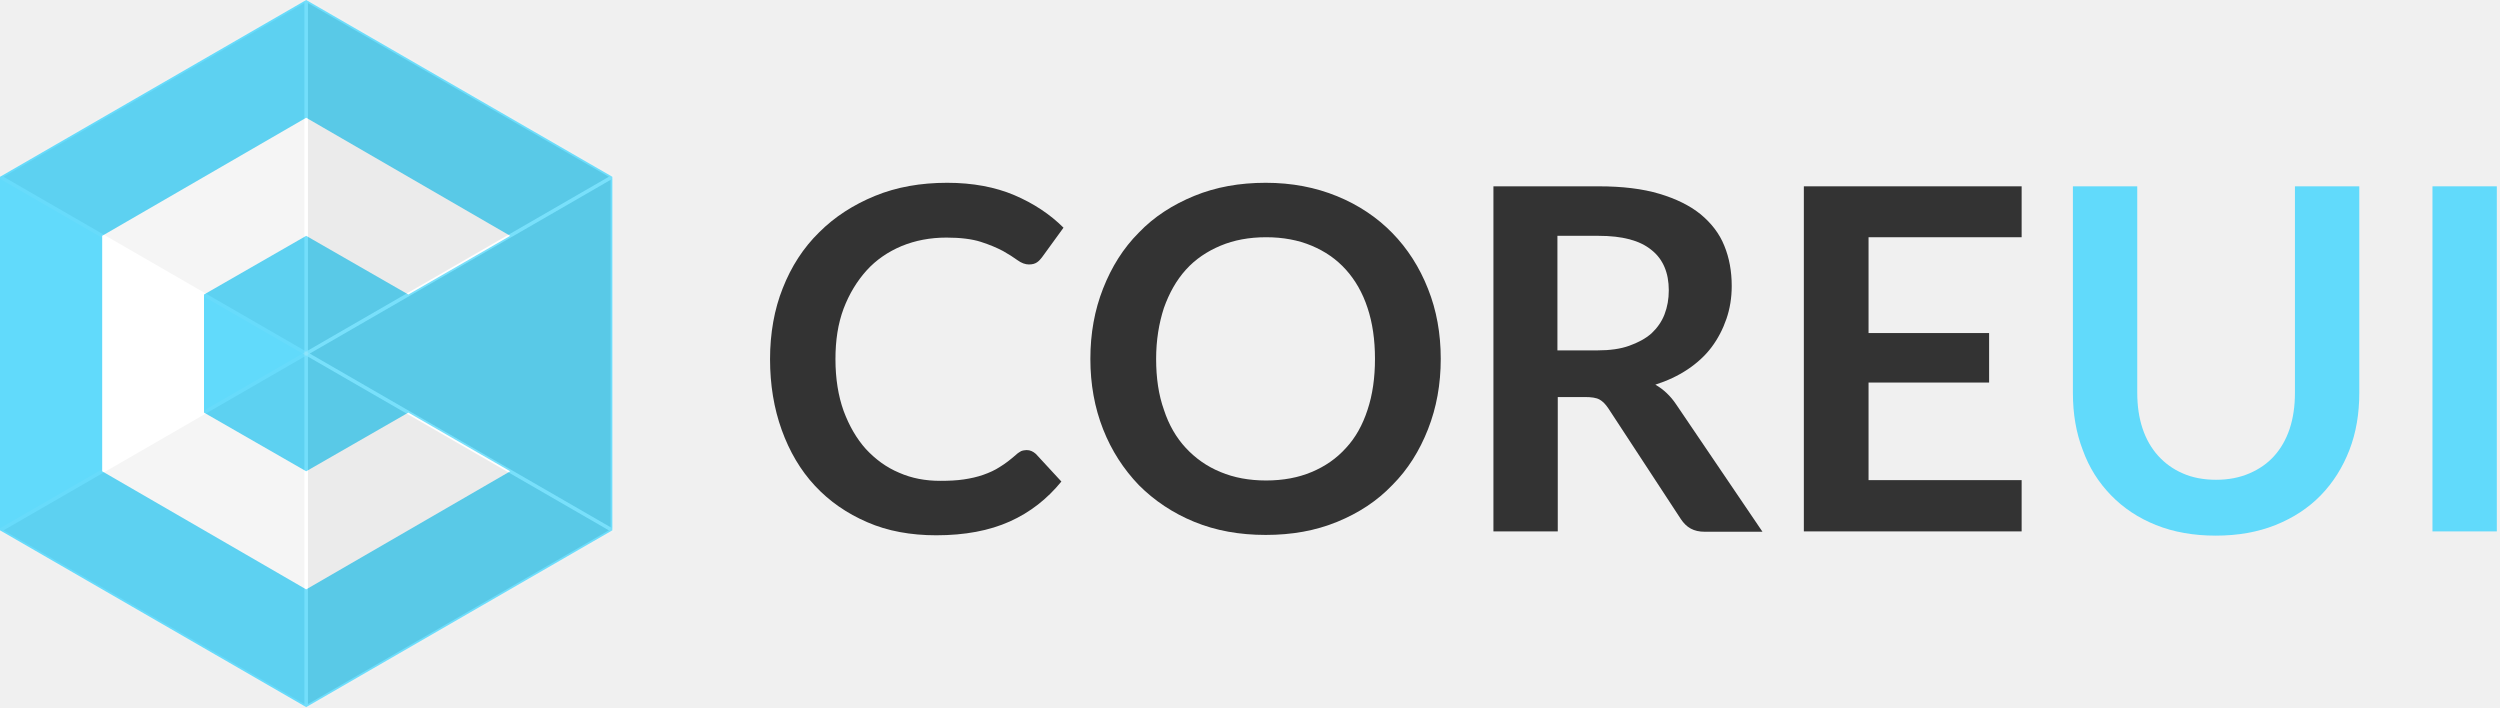
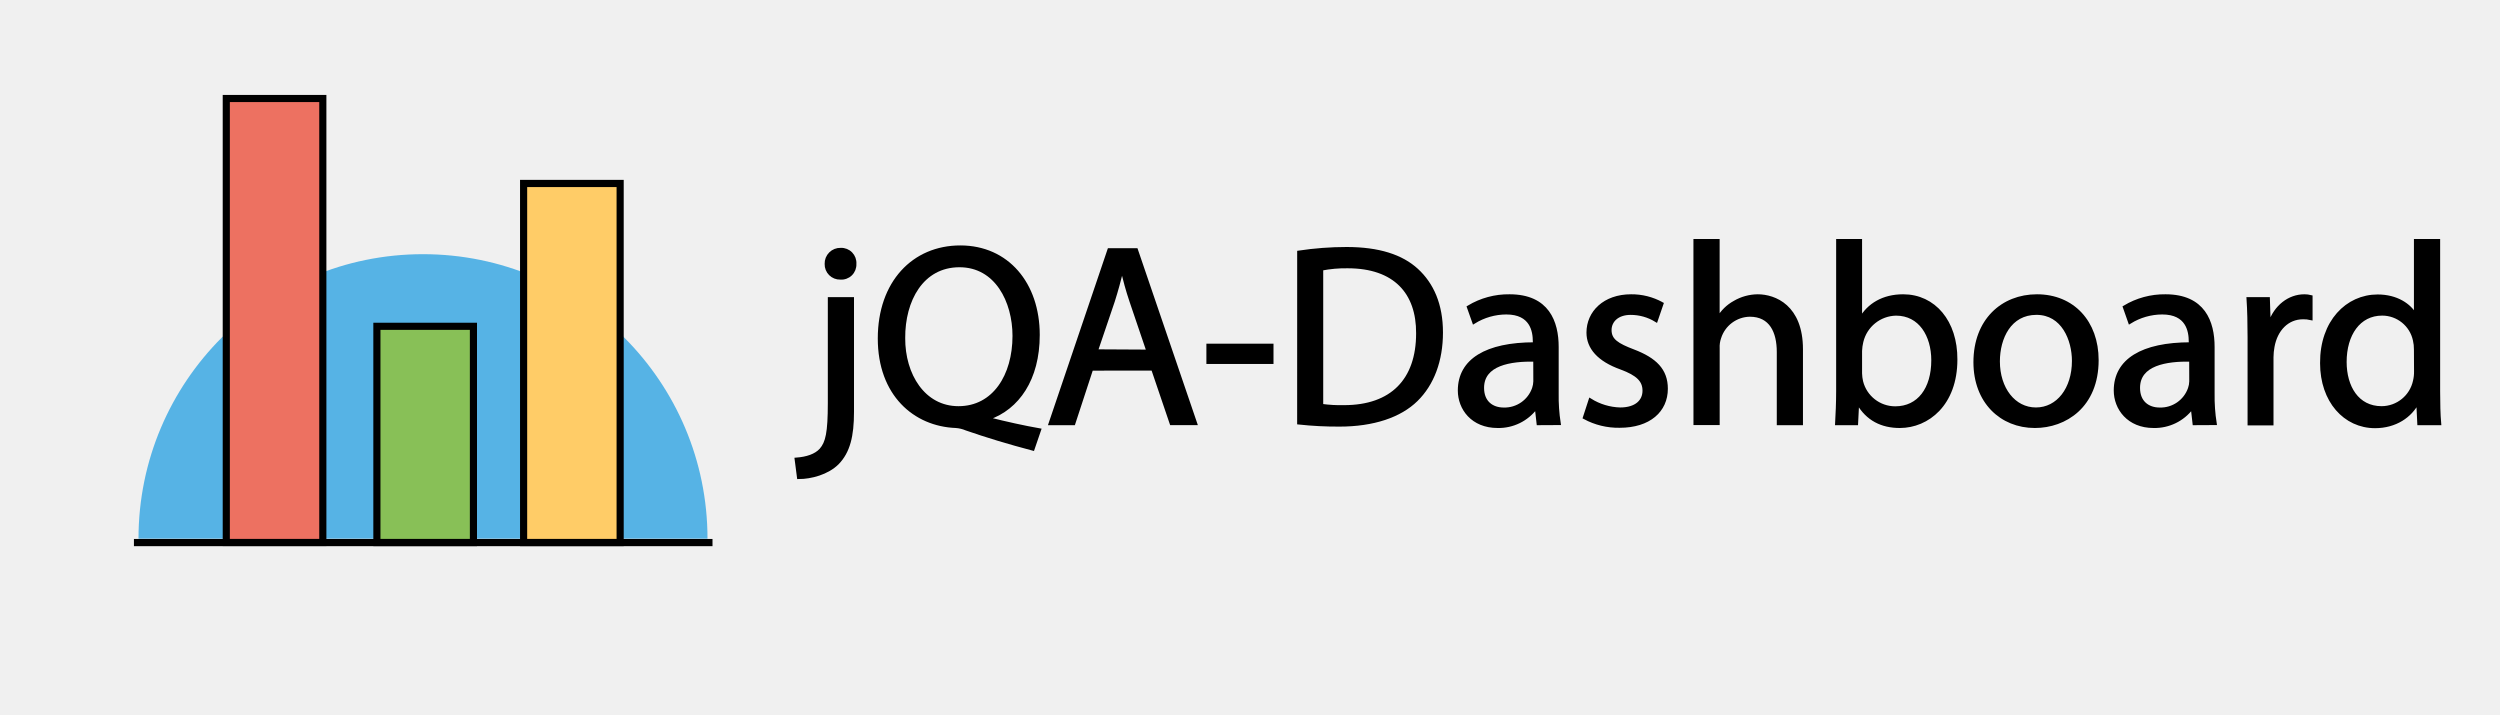
- <svg xmlns="http://www.w3.org/2000/svg" version="1.1" id="Warstwa_1" x="0px" y="0px" width="707.1px" height="200px" viewBox="0 0 707.1 200" enable-background="new 0 0 707.1 200" xml:space="preserve">
-   <polygon fill="#61DAFB" points="0,150 0,50 86.6,0 173.2,50 173.2,150 86.6,200 " />
-   <polygon fill="#FFFFFF" points="86.6,133.3 57.7,116.7 57.7,83.3 86.6,66.7 115.5,83.3 144.3,66.7 86.6,33.3 28.9,66.7 28.9,133.3   86.6,166.7 144.3,133.3 115.5,116.7 " />
-   <polygon opacity="0.04" stroke="#FFFFFF" stroke-miterlimit="10" enable-background="new    " points="0,50 86.6,100 86.6,0 " />
-   <polygon opacity="0.04" stroke="#FFFFFF" stroke-miterlimit="10" enable-background="new    " points="0,150 86.6,200 86.6,100 " />
-   <polygon opacity="0.08" stroke="#FFFFFF" stroke-miterlimit="10" enable-background="new    " points="86.6,100 173.2,150 173.2,50   " />
-   <polygon fill-opacity="0" points="86.6,100 0,50 0,150 " />
-   <polygon opacity="0.08" stroke="#FFFFFF" stroke-miterlimit="10" enable-background="new    " points="173.2,150 86.6,100 86.6,200   " />
-   <polygon opacity="0.08" stroke="#FFFFFF" stroke-miterlimit="10" enable-background="new    " points="173.2,50 86.6,0 86.6,100 " />
-   <g>
-     <path fill="#333333" d="M290.4,127.3c1,0,1.8,0.4,2.6,1.1l7.2,7.8c-4,4.9-8.8,8.7-14.6,11.3c-5.8,2.6-12.7,3.9-20.8,3.9   c-7.2,0-13.8-1.2-19.5-3.7c-5.8-2.5-10.7-5.9-14.8-10.3c-4.1-4.4-7.2-9.7-9.4-15.8c-2.2-6.1-3.3-12.8-3.3-20   c0-7.3,1.2-14.1,3.6-20.1c2.4-6.1,5.8-11.4,10.3-15.8c4.4-4.4,9.7-7.8,15.8-10.3s12.9-3.7,20.4-3.7c7.2,0,13.6,1.2,19,3.5   s10.1,5.4,13.9,9.2l-6.1,8.4c-0.4,0.5-0.8,1-1.4,1.4s-1.3,0.6-2.3,0.6s-2.1-0.4-3.2-1.2s-2.5-1.7-4.1-2.6c-1.7-0.9-3.8-1.8-6.3-2.6   c-2.5-0.8-5.8-1.2-9.7-1.2c-4.6,0-8.8,0.8-12.7,2.4c-3.8,1.6-7.2,3.9-9.9,6.9s-4.9,6.6-6.5,10.8c-1.6,4.3-2.3,9-2.3,14.3   c0,5.5,0.8,10.4,2.3,14.6c1.6,4.3,3.7,7.9,6.3,10.8c2.7,2.9,5.8,5.2,9.4,6.7c3.6,1.6,7.5,2.3,11.6,2.3c2.5,0,4.7-0.1,6.7-0.4   c2-0.3,3.8-0.7,5.5-1.3s3.3-1.3,4.8-2.3c1.5-0.9,3-2.1,4.5-3.4c0.4-0.4,0.9-0.7,1.4-1C289.3,127.4,289.9,127.3,290.4,127.3z" />
-     <path fill="#333333" d="M407.5,101.5c0,7.2-1.2,13.8-3.6,19.9s-5.7,11.4-10.1,15.8c-4.3,4.5-9.5,7.9-15.6,10.4s-12.8,3.7-20.2,3.7   c-7.4,0-14.1-1.2-20.2-3.7s-11.3-6-15.7-10.4c-4.3-4.5-7.7-9.7-10.1-15.8c-2.4-6.1-3.6-12.7-3.6-19.9c0-7.2,1.2-13.8,3.6-19.9   s5.7-11.4,10.1-15.8c4.3-4.5,9.6-7.9,15.7-10.4s12.8-3.7,20.2-3.7c7.4,0,14.1,1.3,20.2,3.8s11.3,6,15.6,10.4   c4.3,4.4,7.7,9.7,10.1,15.8C406.3,87.7,407.5,94.3,407.5,101.5z M388.9,101.5c0-5.4-0.7-10.2-2.1-14.4c-1.4-4.3-3.5-7.9-6.1-10.8   c-2.7-3-5.9-5.2-9.7-6.8c-3.8-1.6-8.1-2.4-12.9-2.4s-9.1,0.8-12.9,2.4s-7.1,3.8-9.8,6.8c-2.7,3-4.7,6.6-6.2,10.8   c-1.4,4.3-2.2,9.1-2.2,14.4c0,5.4,0.7,10.2,2.2,14.4c1.4,4.3,3.5,7.9,6.2,10.8s5.9,5.2,9.8,6.8c3.8,1.6,8.1,2.4,12.9,2.4   s9.1-0.8,12.9-2.4c3.8-1.6,7-3.8,9.7-6.8c2.7-2.9,4.7-6.5,6.1-10.8C388.2,111.7,388.9,106.9,388.9,101.5z" />
-     <path fill="#333333" d="M440.6,112.2v38.1h-18.2V52.7h29.8c6.7,0,12.4,0.7,17.1,2.1c4.7,1.4,8.6,3.3,11.7,5.8   c3,2.5,5.3,5.4,6.7,8.9c1.4,3.4,2.1,7.2,2.1,11.4c0,3.3-0.5,6.4-1.5,9.3s-2.4,5.6-4.2,8c-1.8,2.4-4.1,4.5-6.8,6.3   c-2.7,1.8-5.7,3.2-9.1,4.3c2.3,1.3,4.3,3.2,5.9,5.6l24.4,36h-16.3c-1.6,0-2.9-0.3-4-0.9c-1.1-0.6-2-1.5-2.8-2.7l-20.5-31.3   c-0.8-1.2-1.6-2-2.5-2.5s-2.3-0.7-4.1-0.7h-7.7V112.2z M440.6,99.1h11.3c3.4,0,6.4-0.4,8.9-1.3s4.6-2,6.3-3.5   c1.6-1.5,2.9-3.3,3.7-5.4c0.8-2.1,1.2-4.3,1.2-6.8c0-4.9-1.6-8.8-4.9-11.4c-3.3-2.7-8.2-4-15-4h-11.6v32.4H440.6z" />
-     <path fill="#333333" d="M571.8,52.7v14.4h-43.3v27.1h34.1v14h-34.1v27.6h43.3v14.5h-61.6V52.7H571.8z" />
-     <path fill="#61DAFB" d="M626.8,135.7c3.5,0,6.6-0.6,9.4-1.8c2.8-1.2,5.1-2.8,7-4.9c1.9-2.1,3.4-4.7,4.4-7.7s1.5-6.4,1.5-10.1V52.7   h18.2v58.5c0,5.8-0.9,11.2-2.8,16.1c-1.9,4.9-4.6,9.2-8.1,12.8c-3.5,3.6-7.8,6.4-12.8,8.4s-10.6,3-16.9,3s-11.9-1-16.9-3   s-9.2-4.8-12.7-8.4c-3.5-3.6-6.2-7.8-8-12.8c-1.9-4.9-2.8-10.3-2.8-16.1V52.7h18.2v58.4c0,3.7,0.5,7.1,1.5,10.1s2.5,5.6,4.4,7.7   s4.2,3.8,7,5C620.1,135.1,623.3,135.7,626.8,135.7z" />
-     <path fill="#61DAFB" d="M706.2,150.3H688V52.7h18.2V150.3z" />
-   </g>
+ <svg xmlns="http://www.w3.org/2000/svg" id="Ebene_1" data-name="Ebene 1" viewBox="0 0 700 200">
+   <defs>
+     <style>.cls-1,.cls-3,.cls-4,.cls-5,.cls-6{stroke:#000;stroke-miterlimit:10;}.cls-2{fill:#56b3e5;}.cls-3{fill:#88c057;}.cls-3,.cls-4,.cls-5{stroke-linecap:round;}.cls-3,.cls-4,.cls-5,.cls-6{stroke-width:2px;}.cls-4{fill:#ffcc67;}.cls-5{fill:#ed7161;}.cls-6{fill:#ededed;}</style>
+   </defs>
+   <path class="cls-1" d="M223,128.63c2.88-.22,5.4-1,6.91-2.67,1.73-2,2.38-4.75,2.38-13.1V83.7h6.33v31.61c0,6.77-1.08,11.16-4.17,14.33-2.81,2.8-7.42,4-10.8,4ZM239.29,73.9a3.72,3.72,0,0,1-4,3.89,3.79,3.79,0,0,1-3.89-3.89,3.88,3.88,0,0,1,4-4A3.74,3.74,0,0,1,239.29,73.9Z" />
+   <path class="cls-1" d="M289.19,125.68c-6.55-1.73-13-3.68-18.58-5.62a9.21,9.21,0,0,0-2.95-.72c-11.52-.43-21.38-8.93-21.38-24.56s9.5-25.56,22.61-25.56,21.74,10.23,21.74,24.56c0,12.45-5.76,20.45-13.82,23.26v.28c4.82,1.23,10.08,2.38,14.18,3.1ZM284,94.06c0-9.72-5-19.73-15.34-19.73-10.59,0-15.77,9.8-15.7,20.31-.07,10.3,5.62,19.59,15.41,19.59C278.39,114.23,284,105.15,284,94.06Z" />
+   <path class="cls-1" d="M305.6,103.28l-5,15.27h-6.48L310.57,70h7.56l16.57,48.54H328l-5.19-15.27Zm15.92-4.89-4.75-14c-1.08-3.17-1.81-6-2.52-8.86h-.15c-.72,2.88-1.51,5.83-2.45,8.78l-4.75,14Z" />
+   <path class="cls-1" d="M356.08,96.73v4.68H338.29V96.73Z" />
+   <path class="cls-1" d="M363.71,70.66a90.54,90.54,0,0,1,13.32-1c9,0,15.41,2.09,19.66,6s6.84,9.58,6.84,17.43-2.45,14.4-7,18.86-12,7-21.45,7a101,101,0,0,1-11.38-.58ZM370,113.58a39.41,39.41,0,0,0,6.34.36c13.39,0,20.67-7.49,20.67-20.6.07-11.44-6.41-18.72-19.66-18.72a35.66,35.66,0,0,0-7.35.65Z" />
+   <path class="cls-1" d="M430.74,118.55l-.5-4.4H430a13,13,0,0,1-10.66,5.19c-7.05,0-10.65-5-10.65-10,0-8.42,7.49-13,21-13v-.72c0-2.88-.79-8.07-7.92-8.07a17.31,17.31,0,0,0-9.07,2.6L411.23,86a21.63,21.63,0,0,1,11.45-3.1c10.65,0,13.25,7.28,13.25,14.26v13a49.4,49.4,0,0,0,.57,8.36Zm-.93-17.79c-6.92-.14-14.77,1.08-14.77,7.85,0,4.1,2.74,6,6,6a8.68,8.68,0,0,0,8.43-5.83,6.83,6.83,0,0,0,.36-2Z" />
+   <path class="cls-1" d="M445.28,112.07a16.7,16.7,0,0,0,8.36,2.52c4.6,0,6.76-2.31,6.76-5.19s-1.8-4.68-6.48-6.41c-6.26-2.23-9.21-5.68-9.21-9.86,0-5.62,4.53-10.23,12-10.23a17.41,17.41,0,0,1,8.57,2.16l-1.58,4.61a13.62,13.62,0,0,0-7.13-2c-3.75,0-5.83,2.16-5.83,4.75,0,2.88,2.08,4.17,6.62,5.9,6.05,2.31,9.14,5.33,9.14,10.52,0,6.12-4.75,10.44-13,10.44a19.89,19.89,0,0,1-9.79-2.38Z" />
+   <path class="cls-1" d="M474.66,67.42H481V89.17h.14a11.76,11.76,0,0,1,4.54-4.47,13,13,0,0,1,6.48-1.8c4.68,0,12.17,2.88,12.17,14.91v20.74H498v-20c0-5.62-2.09-10.37-8.07-10.37a9.1,9.1,0,0,0-8.49,6.34,7.65,7.65,0,0,0-.43,3v21h-6.34Z" />
+   <path class="cls-1" d="M514.33,118.55c.14-2.38.29-5.91.29-9V67.42h6.26V89.31H521c2.23-3.89,6.26-6.41,11.88-6.41,8.64,0,14.76,7.2,14.69,17.79,0,12.46-7.85,18.65-15.63,18.65-5,0-9.07-2-11.66-6.55h-.22l-.29,5.76Zm6.55-14a12.16,12.16,0,0,0,.29,2.3,9.78,9.78,0,0,0,9.5,7.42c6.63,0,10.59-5.4,10.59-13.39,0-7-3.6-13-10.37-13a10.12,10.12,0,0,0-9.65,7.78,12.82,12.82,0,0,0-.36,2.59Z" />
+   <path class="cls-1" d="M587.12,100.83c0,12.89-8.93,18.51-17.35,18.51-9.43,0-16.71-6.91-16.71-17.93,0-11.67,7.64-18.51,17.29-18.51C580.35,82.9,587.12,90.18,587.12,100.83Zm-27.65.36c0,7.64,4.4,13.4,10.59,13.4s10.58-5.69,10.58-13.54c0-5.9-2.95-13.39-10.44-13.39S559.47,94.57,559.47,101.19Z" />
+   <path class="cls-1" d="M614.41,118.55l-.5-4.4h-.22A13,13,0,0,1,603,119.34c-7,0-10.65-5-10.65-10,0-8.42,7.48-13,21-13v-.72c0-2.88-.79-8.07-7.92-8.07a17.28,17.28,0,0,0-9.07,2.6L594.9,86a21.62,21.62,0,0,1,11.44-3.1c10.66,0,13.25,7.28,13.25,14.26v13a49.33,49.33,0,0,0,.58,8.36Zm-.94-17.79c-6.91-.14-14.76,1.08-14.76,7.85,0,4.1,2.74,6,6,6a8.65,8.65,0,0,0,8.42-5.83,6.52,6.52,0,0,0,.36-2Z" />
+   <path class="cls-1" d="M629.82,94.57c0-4.11-.08-7.63-.29-10.87h5.54l.22,6.84h.29c1.58-4.68,5.4-7.64,9.64-7.64a7,7,0,0,1,1.8.22v6a9.09,9.09,0,0,0-2.16-.22c-4.46,0-7.63,3.38-8.49,8.14a17.13,17.13,0,0,0-.29,3v18.58h-6.26Z" />
+   <path class="cls-1" d="M682.74,67.42v42.13c0,3.09.07,6.62.29,9h-5.69l-.29-6h-.14c-1.95,3.89-6.2,6.84-11.89,6.84-8.42,0-14.9-7.13-14.9-17.71-.07-11.6,7.13-18.73,15.62-18.73,5.33,0,8.93,2.52,10.52,5.33h.14V67.42ZM676.4,97.88a11,11,0,0,0-.29-2.66A9.31,9.31,0,0,0,667,87.87c-6.55,0-10.44,5.76-10.44,13.47,0,7,3.45,12.89,10.29,12.89a9.53,9.53,0,0,0,9.29-7.56,10.87,10.87,0,0,0,.29-2.74Z" />
+   <path class="cls-2" d="M38.78,150.83a79.66,79.66,0,1,1,159.32,0" />
+   <rect class="cls-3" x="105.53" y="91.37" width="27.03" height="60.54" />
+   <rect class="cls-4" x="146.61" y="51.37" width="27.03" height="100.54" />
+   <rect class="cls-5" x="63.36" y="27.58" width="27.03" height="124.32" />
+   <rect class="cls-6" x="38.5" y="151.91" width="160" height="0.02" />
</svg>
